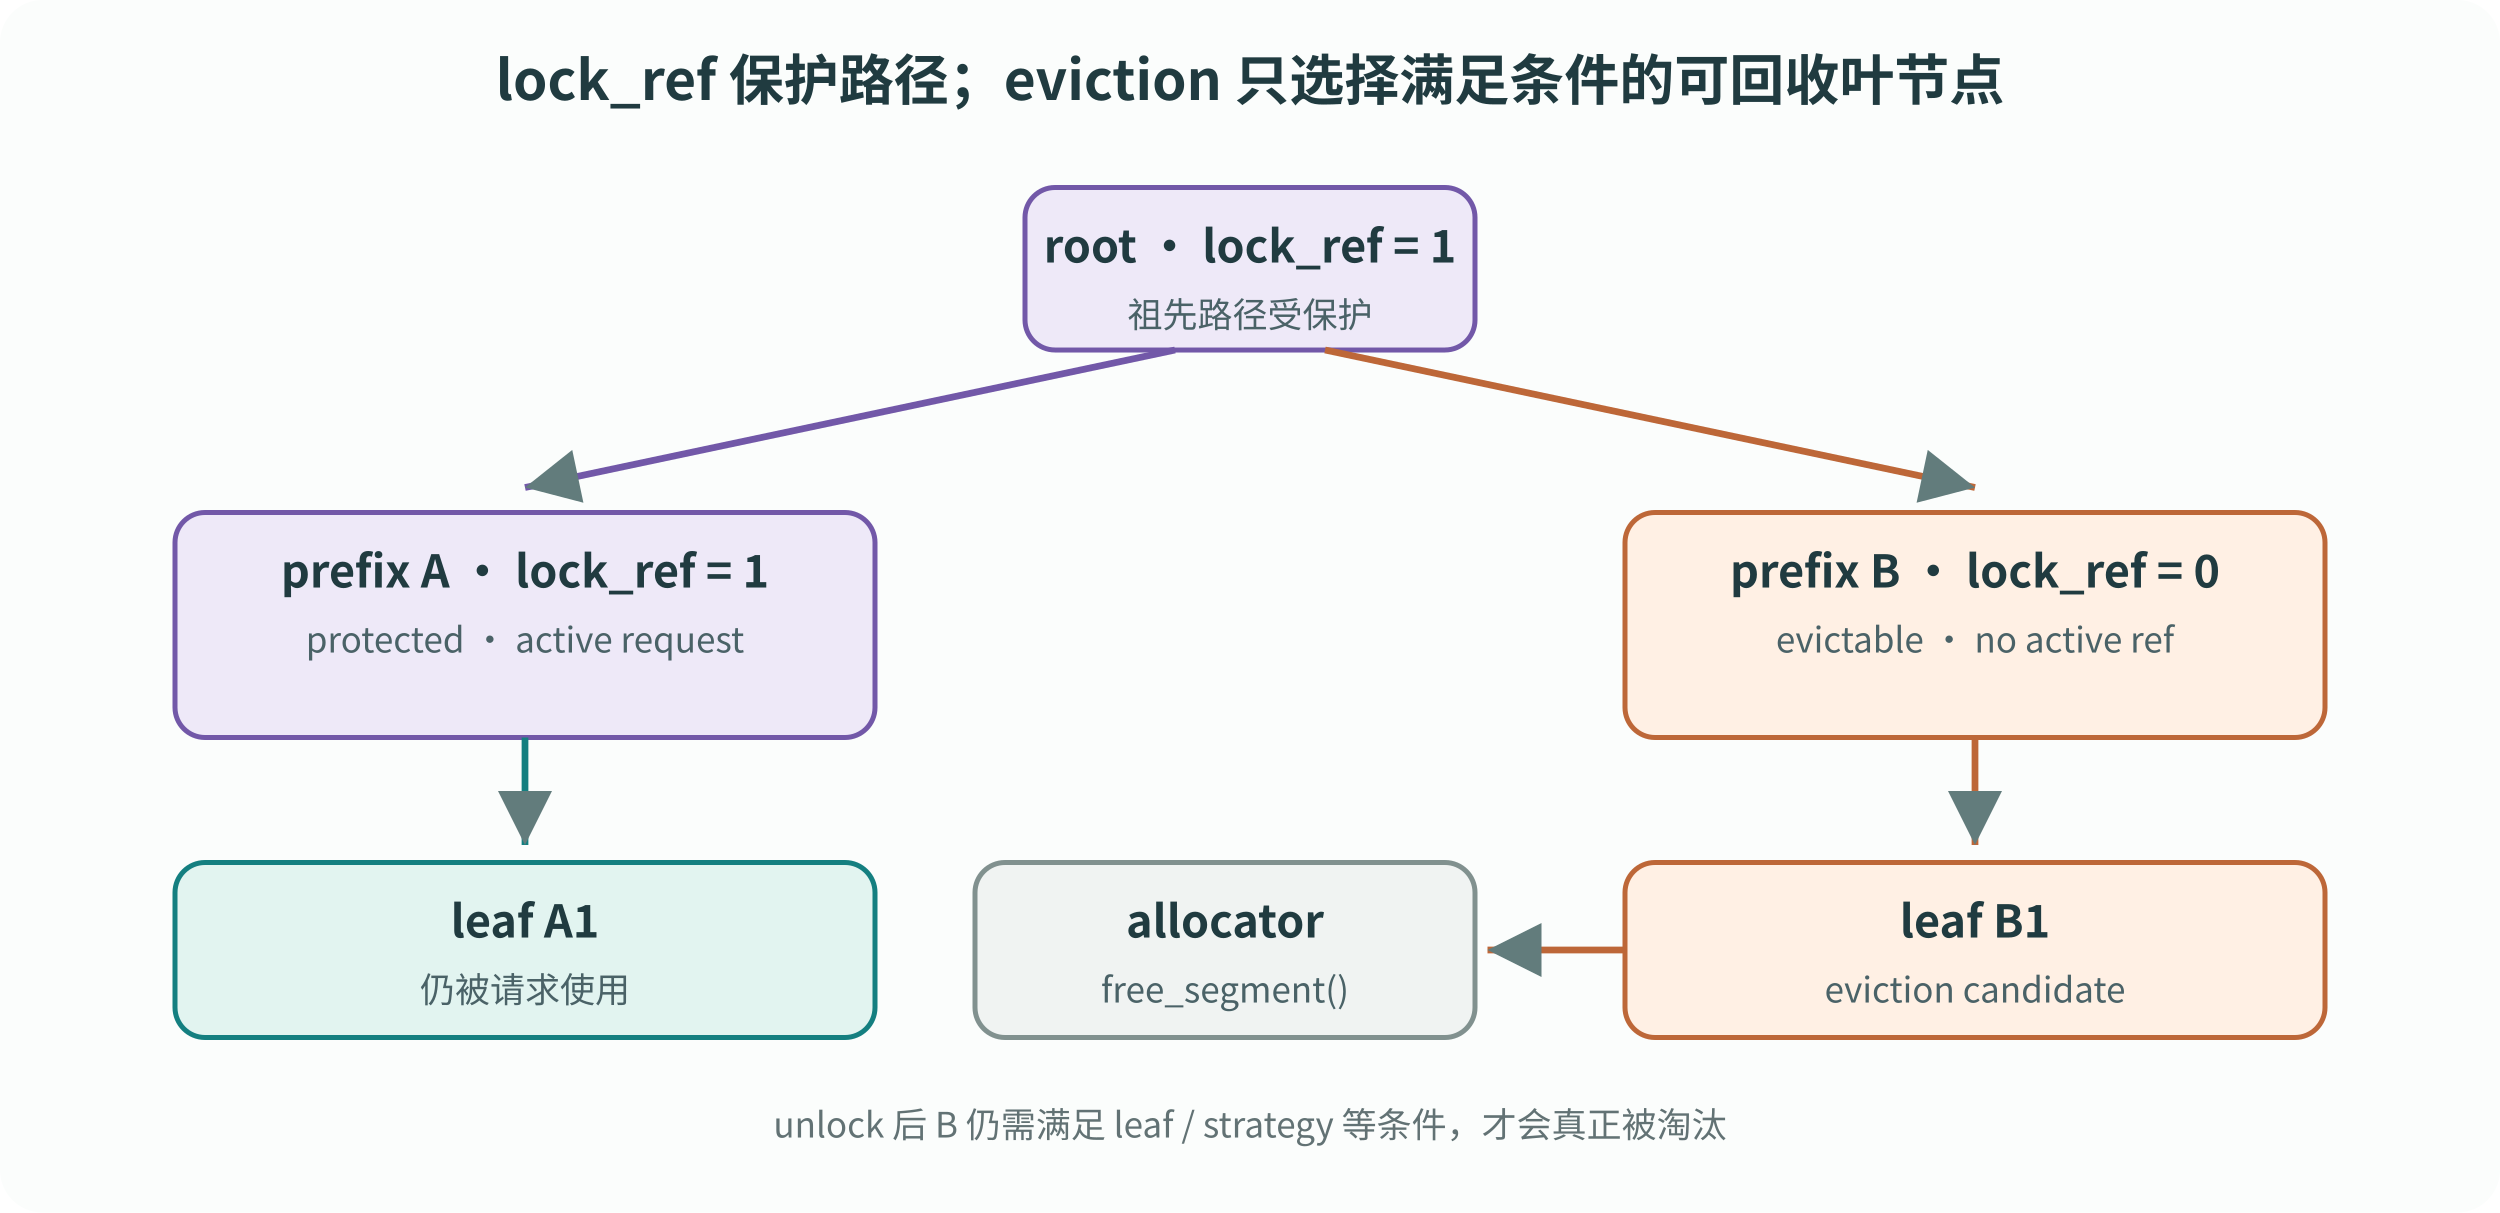
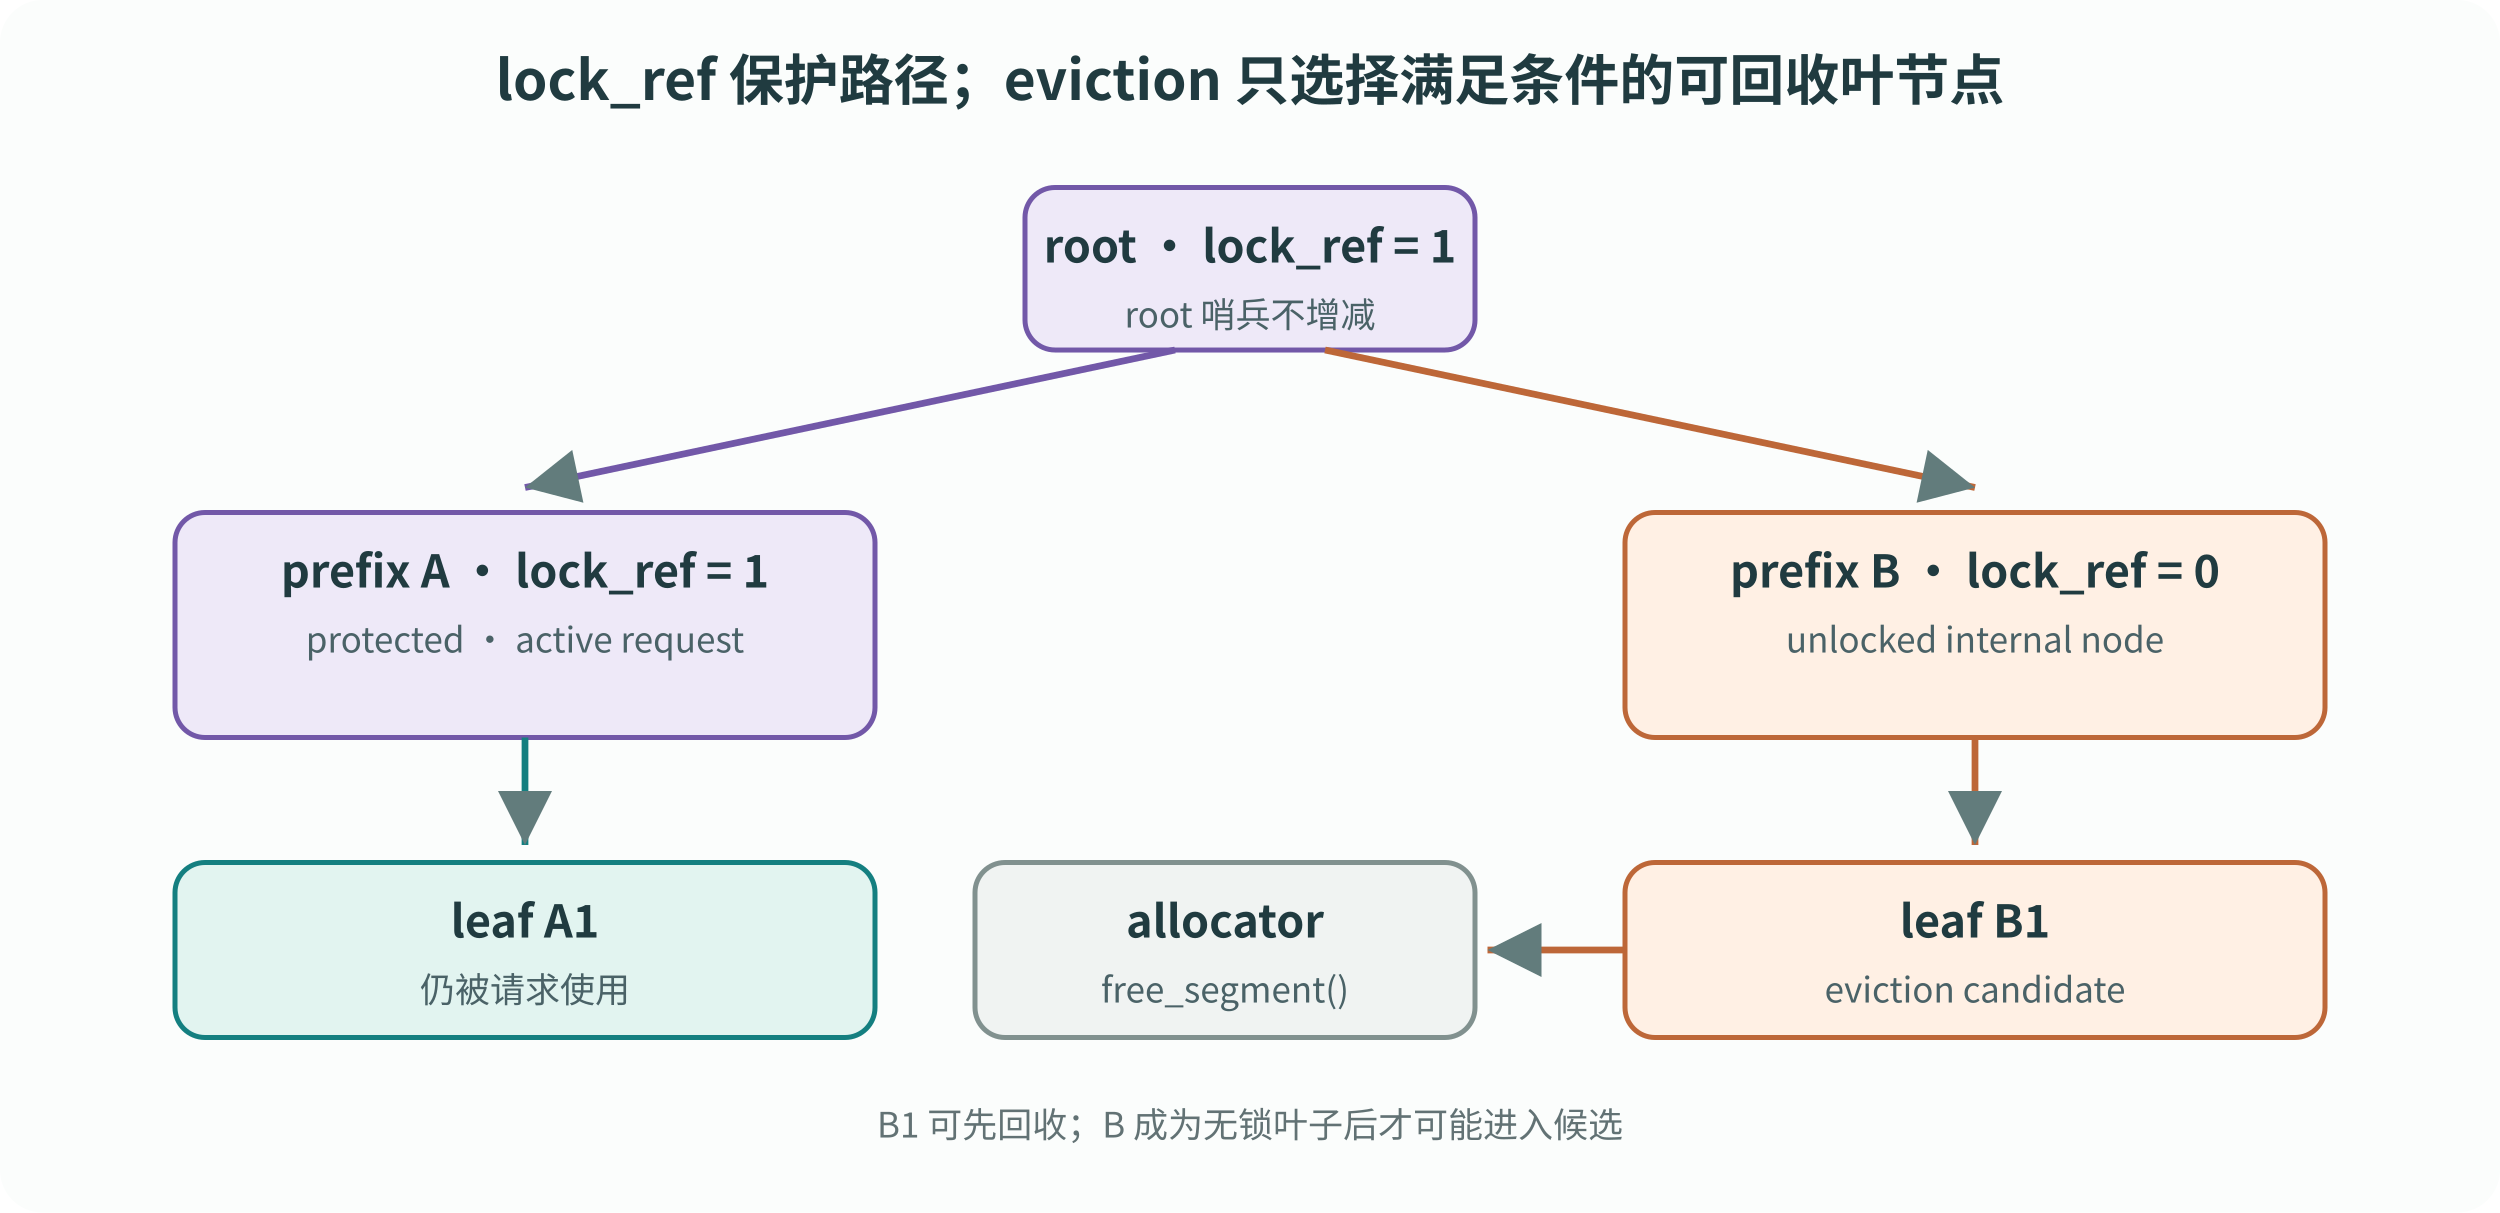
<svg xmlns="http://www.w3.org/2000/svg" viewBox="0 0 1000 485" role="img" aria-labelledby="t d">
  <defs>
    <marker id="a" markerWidth="9" markerHeight="9" refX="8" refY="4" orient="auto">
      <path d="M0 0L8 4L0 8Z" fill="#627c7c" />
    </marker>
  </defs>
  <rect width="1000" height="485" rx="17" fill="#fbfdfc" />
  <text x="500" y="40" font-family="system-ui,-apple-system,'Noto Sans CJK SC',sans-serif" font-size="22" font-weight="700" text-anchor="middle" fill="#203b40">lock_ref 保护路径；eviction 只选择满足条件的可回收叶节点</text>
  <rect x="410" y="75" width="180" height="65" rx="12" fill="#eee9f8" stroke="#7258a8" stroke-width="2" />
  <text x="500" y="105" font-family="system-ui,-apple-system,'Noto Sans CJK SC',sans-serif" font-size="18" font-weight="700" text-anchor="middle" fill="#203b40">root · lock_ref = 1</text>
-   <text x="500" y="131" font-family="system-ui,-apple-system,'Noto Sans CJK SC',sans-serif" font-size="14" font-weight="500" text-anchor="middle" fill="#4a6267">祖先路径受保护</text>
+   <text x="500" y="131" font-family="system-ui,-apple-system,'Noto Sans CJK SC',sans-serif" font-size="14" font-weight="500" text-anchor="middle" fill="#4a6267">root 哨兵不增减</text>
  <rect x="70" y="205" width="280" height="90" rx="12" fill="#eee9f8" stroke="#7258a8" stroke-width="2" />
  <text x="210" y="235" font-family="system-ui,-apple-system,'Noto Sans CJK SC',sans-serif" font-size="18" font-weight="700" text-anchor="middle" fill="#203b40">prefix A · lock_ref = 1</text>
  <text x="210" y="261" font-family="system-ui,-apple-system,'Noto Sans CJK SC',sans-serif" font-size="14" font-weight="500" text-anchor="middle" fill="#4a6267">protected · active request</text>
  <rect x="650" y="205" width="280" height="90" rx="12" fill="#fff0e4" stroke="#bd6738" stroke-width="2" />
  <text x="790" y="235" font-family="system-ui,-apple-system,'Noto Sans CJK SC',sans-serif" font-size="18" font-weight="700" text-anchor="middle" fill="#203b40">prefix B · lock_ref = 0</text>
-   <text x="790" y="261" font-family="system-ui,-apple-system,'Noto Sans CJK SC',sans-serif" font-size="14" font-weight="500" text-anchor="middle" fill="#4a6267">evictable · no active ref</text>
+   <text x="790" y="261" font-family="system-ui,-apple-system,'Noto Sans CJK SC',sans-serif" font-size="14" font-weight="500" text-anchor="middle" fill="#4a6267">unlocked internal node</text>
  <rect x="70" y="345" width="280" height="70" rx="12" fill="#e2f4f0" stroke="#147f80" stroke-width="2" />
  <text x="210" y="375" font-family="system-ui,-apple-system,'Noto Sans CJK SC',sans-serif" font-size="18" font-weight="700" text-anchor="middle" fill="#203b40">leaf A1</text>
  <text x="210" y="401" font-family="system-ui,-apple-system,'Noto Sans CJK SC',sans-serif" font-size="14" font-weight="500" text-anchor="middle" fill="#4a6267">仍被请求使用</text>
  <rect x="650" y="345" width="280" height="70" rx="12" fill="#fff0e4" stroke="#bd6738" stroke-width="2" />
  <text x="790" y="375" font-family="system-ui,-apple-system,'Noto Sans CJK SC',sans-serif" font-size="18" font-weight="700" text-anchor="middle" fill="#203b40">leaf B1</text>
  <text x="790" y="401" font-family="system-ui,-apple-system,'Noto Sans CJK SC',sans-serif" font-size="14" font-weight="500" text-anchor="middle" fill="#4a6267">eviction candidate</text>
  <rect x="390" y="345" width="200" height="70" rx="12" fill="#f0f3f2" stroke="#81918f" stroke-width="2" />
  <text x="490" y="375" font-family="system-ui,-apple-system,'Noto Sans CJK SC',sans-serif" font-size="18" font-weight="700" text-anchor="middle" fill="#203b40">allocator</text>
  <text x="490" y="401" font-family="system-ui,-apple-system,'Noto Sans CJK SC',sans-serif" font-size="14" font-weight="500" text-anchor="middle" fill="#4a6267">free_segment()</text>
  <path d="M470 140 L210 195" fill="none" stroke="#7258a8" stroke-width="2.7" marker-end="url(#a)" />
  <path d="M530 140 L790 195" fill="none" stroke="#bd6738" stroke-width="2.7" marker-end="url(#a)" />
  <path d="M210 295 L210 338" fill="none" stroke="#147f80" stroke-width="2.7" marker-end="url(#a)" />
  <path d="M790 295 L790 338" fill="none" stroke="#bd6738" stroke-width="2.7" marker-end="url(#a)" />
  <path d="M650 380 L595 380" fill="none" stroke="#bd6738" stroke-width="2.7" marker-end="url(#a)" />
-   <text x="500" y="455" font-family="system-ui,-apple-system,'Noto Sans CJK SC',sans-serif" font-size="14" font-weight="500" text-anchor="middle" fill="#627274">unlock 后 B 仍需满足 leaf / strategy 等条件，才会真正被淘汰</text>
+   <text x="500" y="455" font-family="system-ui,-apple-system,'Noto Sans CJK SC',sans-serif" font-size="14" font-weight="500" text-anchor="middle" fill="#627274">B1 可先回收；B 成为无锁叶子后才可能进入候选</text>
</svg>
